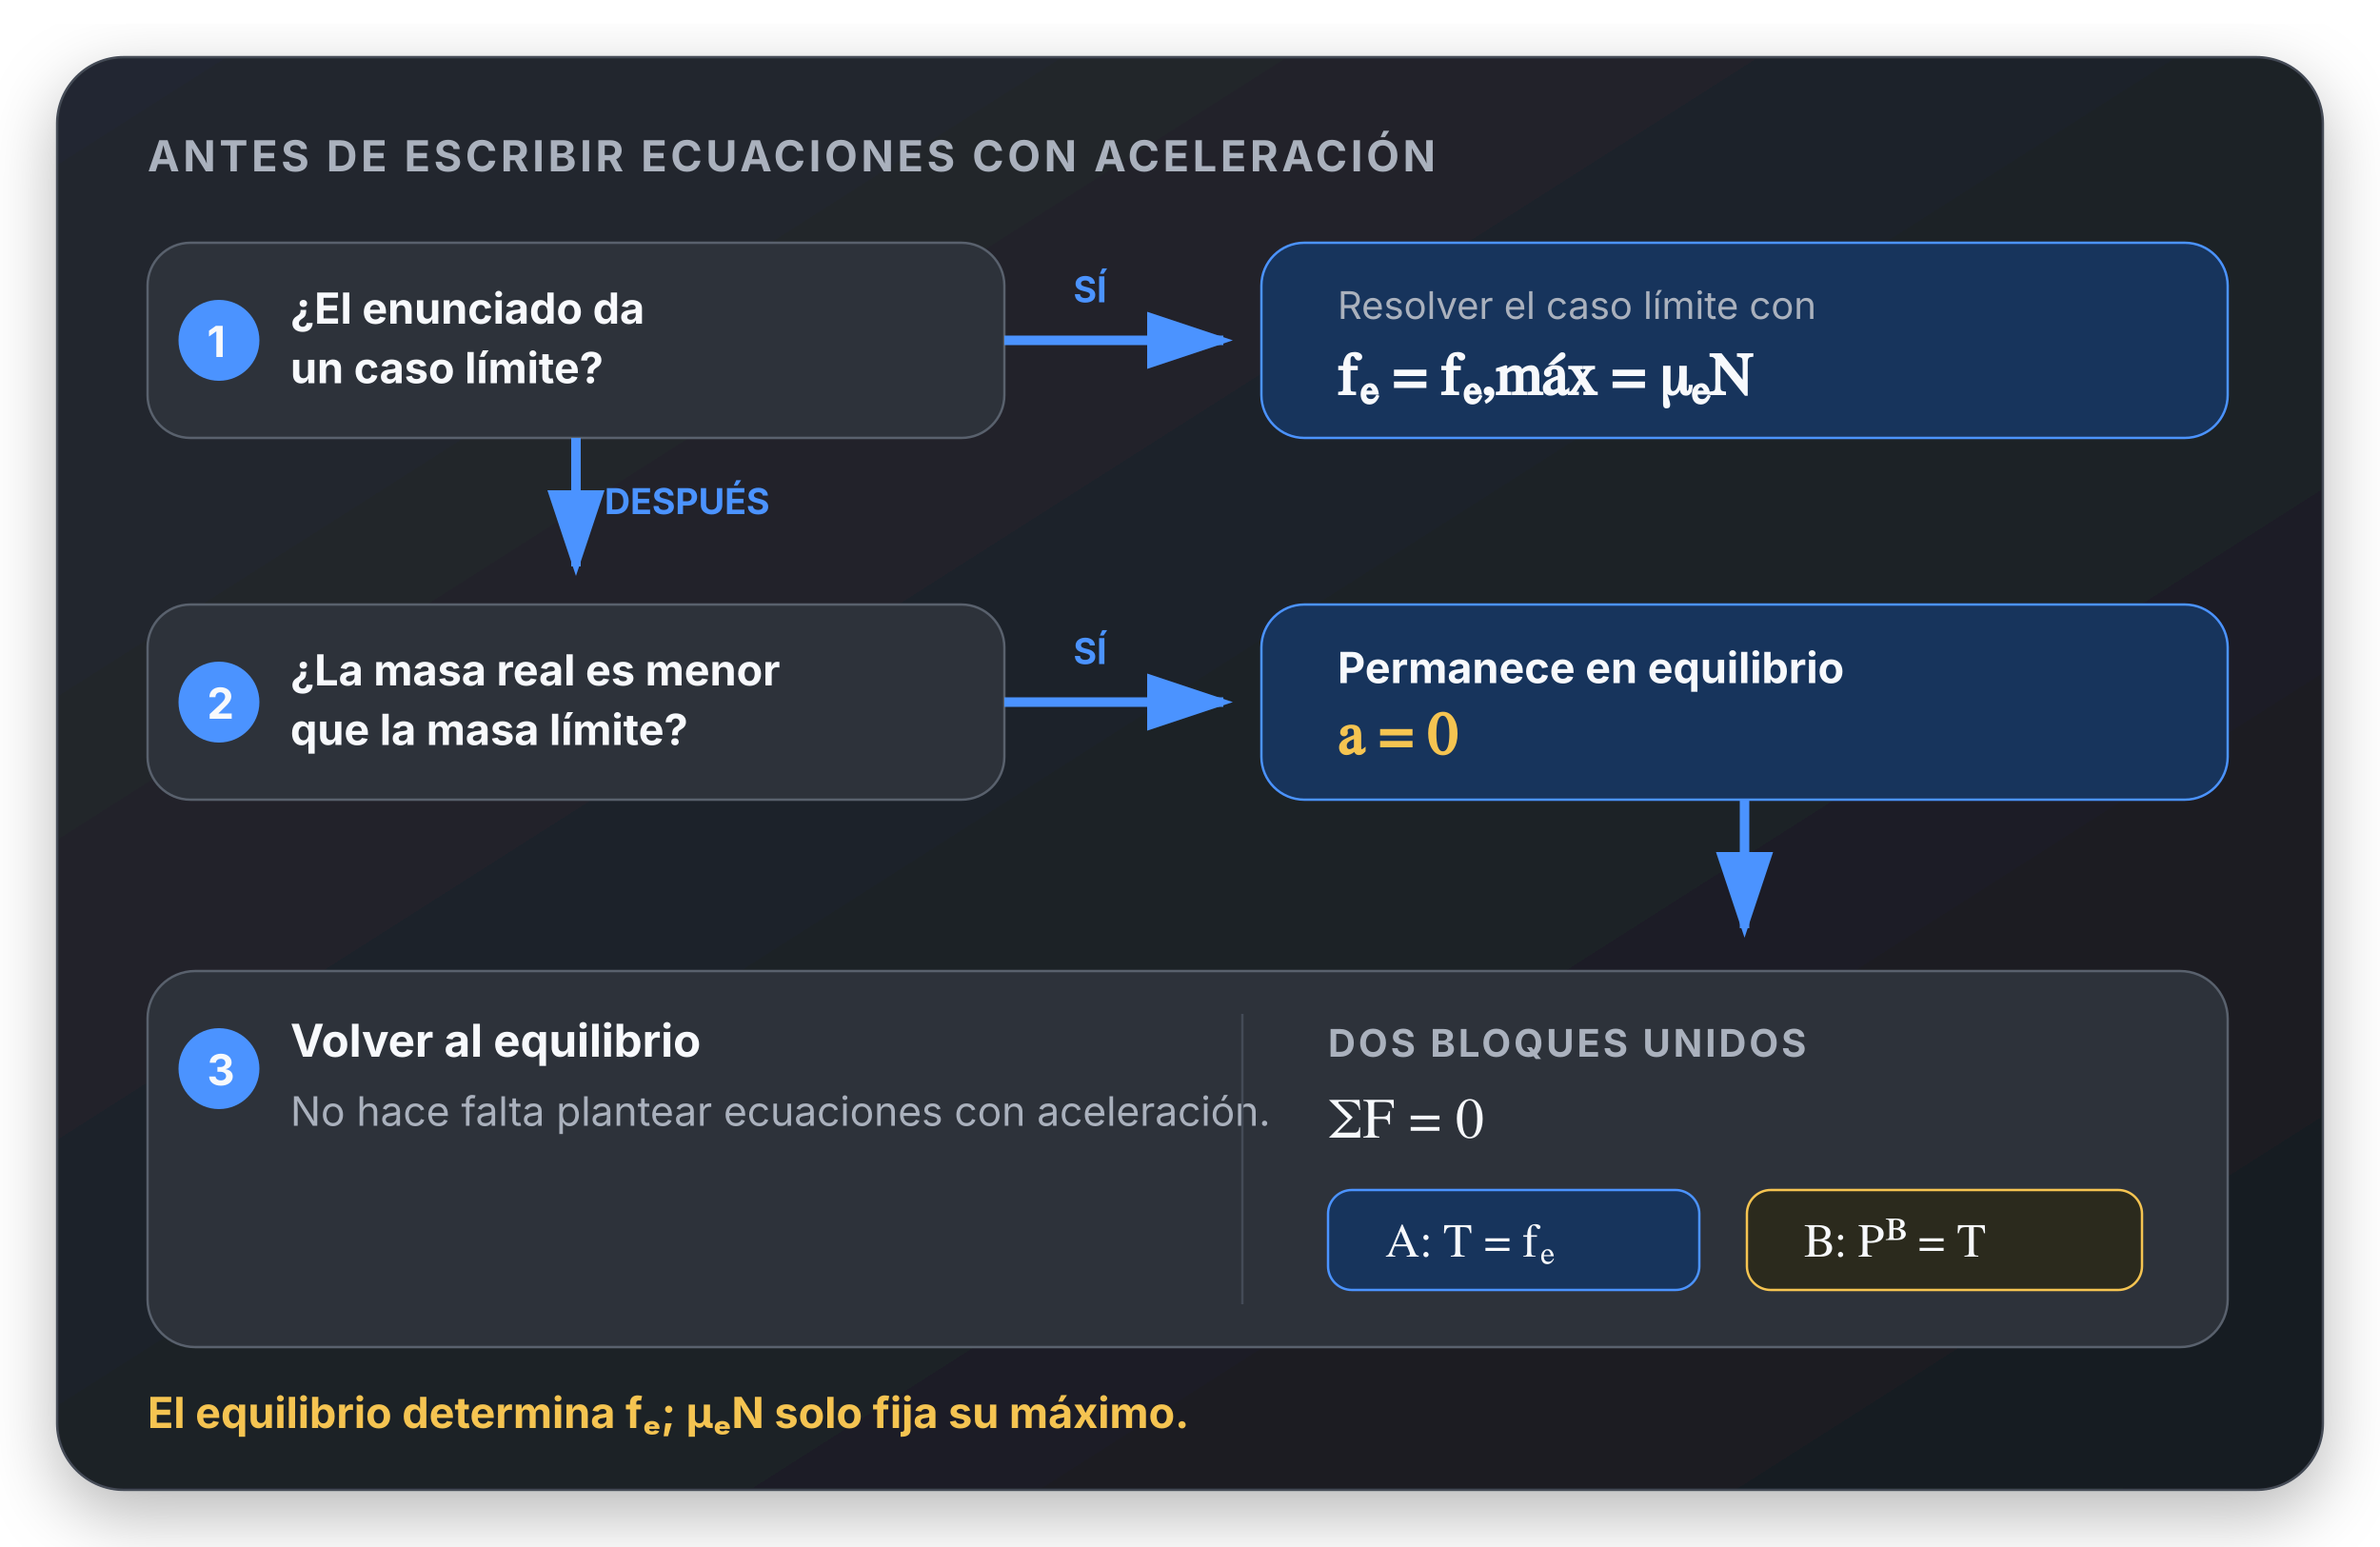
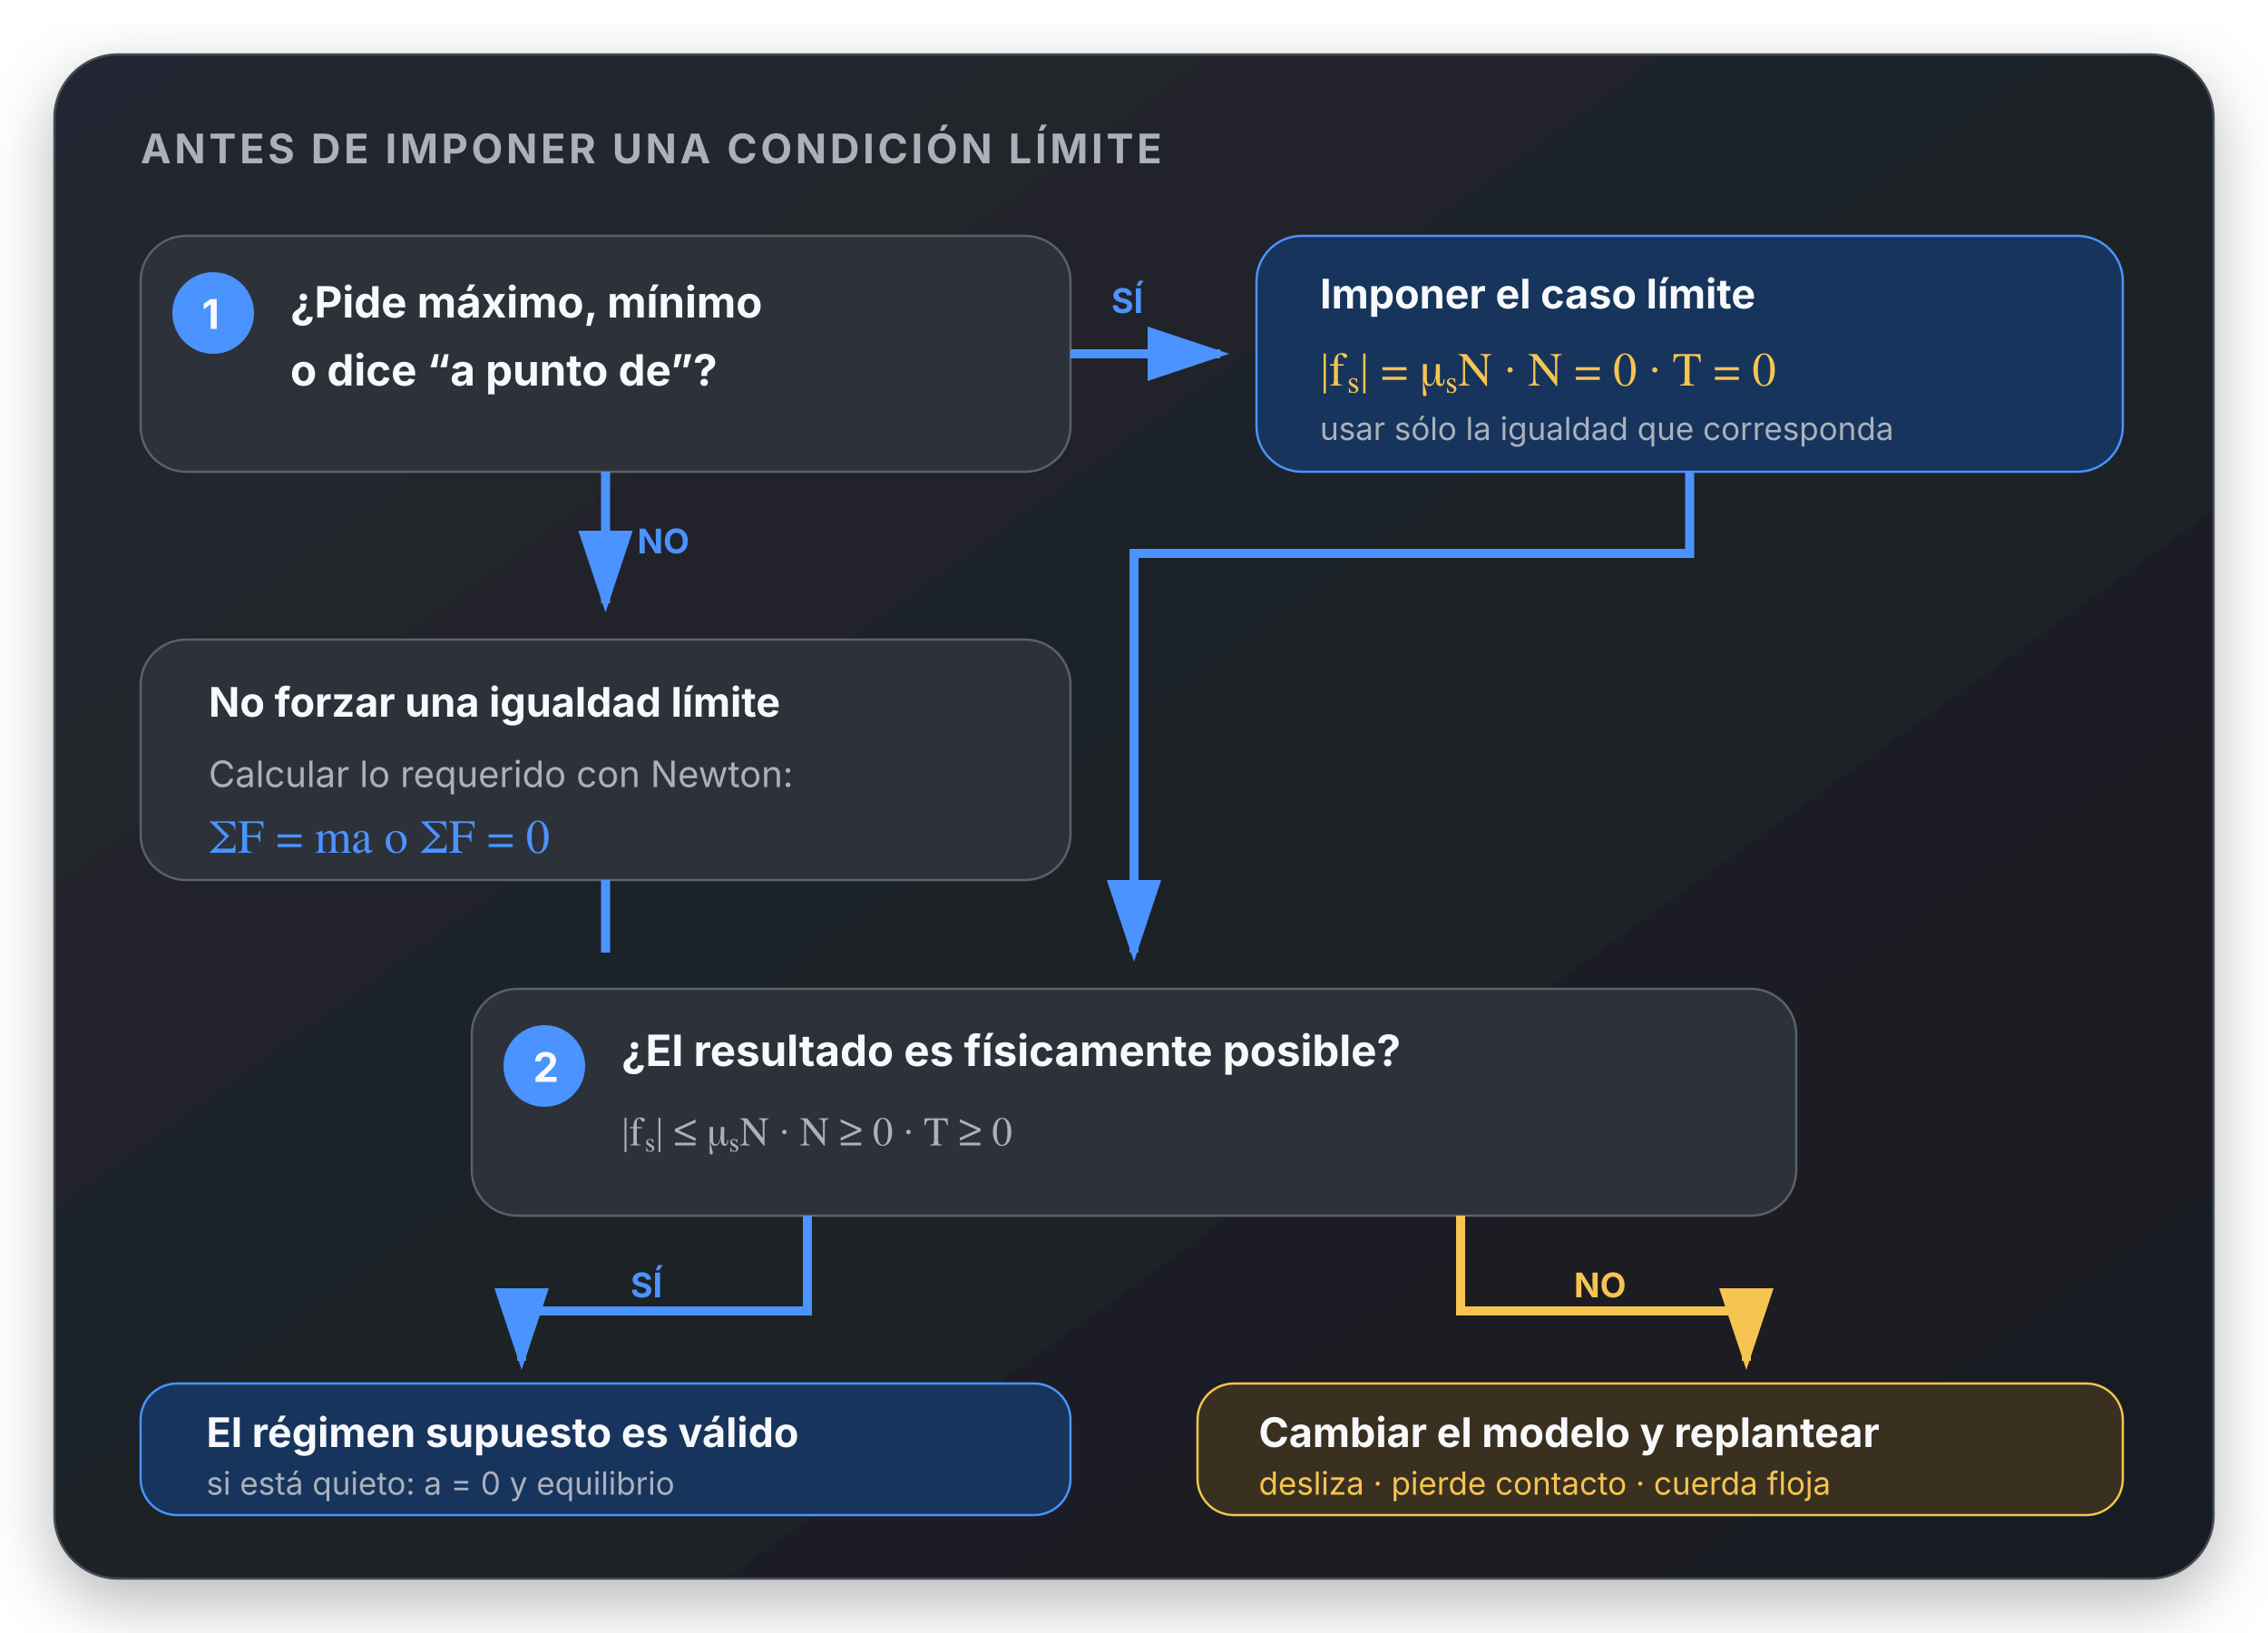
- <svg xmlns="http://www.w3.org/2000/svg" width="1000" height="650" viewBox="0 0 1000 650" role="img" aria-labelledby="title description">
+ <svg xmlns="http://www.w3.org/2000/svg" width="1000" height="720" viewBox="0 0 1000 720" role="img" aria-labelledby="title description">
  <defs>
    <linearGradient id="surface" x1="0" y1="0" x2="1" y2="1">
      <stop offset="0" stop-color="#242830" />
      <stop offset="1" stop-color="#181b20" />
    </linearGradient>
    <filter id="shadow" x="-10%" y="-10%" width="120%" height="130%">
      <feDropShadow dx="0" dy="10" stdDeviation="14" flood-color="#000000" flood-opacity="0.28" />
    </filter>
    <marker id="arrowBlue" markerWidth="10" markerHeight="10" refX="8" refY="3" orient="auto">
      <path d="M0,0 L0,6 L9,3 Z" fill="#4b93ff" />
    </marker>
+     <marker id="arrowGold" markerWidth="10" markerHeight="10" refX="8" refY="3" orient="auto">
+       <path d="M0,0 L0,6 L9,3 Z" fill="#f5c451" />
+     </marker>
    <style>
      .ui { font-family: Inter, "Segoe UI", Arial, sans-serif; }
      .math { font-family: "Cambria Math", "STIX Two Math", Georgia, serif; }
      .muted { fill: #aab1bd; }
      .bright { fill: #f7f9fc; }
      .blue { fill: #4b93ff; }
      .gold { fill: #f5c451; }
+       .red { fill: #f05f68; }
    </style>
  </defs>
-   <rect x="24" y="24" width="952" height="602" rx="28" fill="url(#surface)" stroke="#444b57" filter="url(#shadow)" />
+   <rect x="24" y="24" width="952" height="672" rx="28" fill="url(#surface)" stroke="#444b57" filter="url(#shadow)" />
  <g class="ui">
-     <text x="62" y="72" class="muted" font-size="18" font-weight="700" letter-spacing="1.5">ANTES DE ESCRIBIR ECUACIONES CON ACELERACIÓN</text>
-     <rect x="62" y="102" width="360" height="82" rx="18" fill="#2d323a" stroke="#59616d" />
-     <circle cx="92" cy="143" r="17" fill="#4b93ff" />
-     <text x="87" y="150" class="bright" font-size="18" font-weight="700">1</text>
-     <text x="122" y="136" class="bright" font-size="18" font-weight="700">¿El enunciado da</text>
-     <text x="122" y="161" class="bright" font-size="18" font-weight="700">un caso límite?</text>
-     <line x1="422" y1="143" x2="514" y2="143" stroke="#4b93ff" stroke-width="4" marker-end="url(#arrowBlue)" />
-     <text x="451" y="127" class="blue" font-size="15" font-weight="700">SÍ</text>
-     <rect x="530" y="102" width="406" height="82" rx="18" fill="#17345c" stroke="#4b93ff" />
-     <text x="562" y="134" class="muted" font-size="16">Resolver el caso límite con</text>
-     <text x="562" y="166" class="bright math" font-size="25" font-weight="700">fₑ = fₑ,máx = μₑN</text>
-     <line x1="242" y1="184" x2="242" y2="238" stroke="#4b93ff" stroke-width="4" marker-end="url(#arrowBlue)" />
-     <text x="254" y="216" class="blue" font-size="15" font-weight="700">DESPUÉS</text>
-     <rect x="62" y="254" width="360" height="82" rx="18" fill="#2d323a" stroke="#59616d" />
-     <circle cx="92" cy="295" r="17" fill="#4b93ff" />
-     <text x="87" y="302" class="bright" font-size="18" font-weight="700">2</text>
-     <text x="122" y="288" class="bright" font-size="18" font-weight="700">¿La masa real es menor</text>
-     <text x="122" y="313" class="bright" font-size="18" font-weight="700">que la masa límite?</text>
-     <line x1="422" y1="295" x2="514" y2="295" stroke="#4b93ff" stroke-width="4" marker-end="url(#arrowBlue)" />
-     <text x="451" y="279" class="blue" font-size="15" font-weight="700">SÍ</text>
-     <rect x="530" y="254" width="406" height="82" rx="18" fill="#17345c" stroke="#4b93ff" />
-     <text x="562" y="287" class="bright" font-size="18" font-weight="700">Permanece en equilibrio</text>
-     <text x="562" y="317" class="gold math" font-size="25" font-weight="700">a = 0</text>
-     <line x1="733" y1="336" x2="733" y2="390" stroke="#4b93ff" stroke-width="4" marker-end="url(#arrowBlue)" />
-     <rect x="62" y="408" width="874" height="158" rx="20" fill="#2d323a" stroke="#59616d" />
-     <circle cx="92" cy="449" r="17" fill="#4b93ff" />
-     <text x="87" y="456" class="bright" font-size="18" font-weight="700">3</text>
-     <text x="122" y="444" class="bright" font-size="19" font-weight="700">Volver al equilibrio</text>
-     <text x="122" y="473" class="muted" font-size="17">No hace falta plantear ecuaciones con aceleración.</text>
-     <line x1="522" y1="426" x2="522" y2="548" stroke="#444b57" />
-     <text x="558" y="444" class="muted" font-size="16" font-weight="700" letter-spacing="1.2">DOS BLOQUES UNIDOS</text>
-     <text x="558" y="478" class="bright math" font-size="24">ΣF = 0</text>
-     <rect x="558" y="500" width="156" height="42" rx="10" fill="#17345c" stroke="#4b93ff" />
-     <text x="582" y="528" class="bright math" font-size="20">A: T = fₑ</text>
-     <rect x="734" y="500" width="166" height="42" rx="10" fill="#2b2a1d" stroke="#f5c451" />
-     <text x="758" y="528" class="bright math" font-size="20">B: Pᴮ = T</text>
-     <text x="62" y="600" class="gold" font-size="18" font-weight="700">El equilibrio determina fₑ; μₑN solo fija su máximo.</text>
+     <text x="62" y="72" class="muted" font-size="18" font-weight="700" letter-spacing="1.5">ANTES DE IMPONER UNA CONDICIÓN LÍMITE</text>
+     <rect x="62" y="104" width="410" height="104" rx="20" fill="#2d323a" stroke="#59616d" />
+     <circle cx="94" cy="138" r="18" fill="#4b93ff" />
+     <text x="89" y="145" class="bright" font-size="18" font-weight="700">1</text>
+     <text x="128" y="140" class="bright" font-size="19" font-weight="700">¿Pide máximo, mínimo</text>
+     <text x="128" y="170" class="bright" font-size="19" font-weight="700">o dice “a punto de”?</text>
+     <line x1="472" y1="156" x2="538" y2="156" stroke="#4b93ff" stroke-width="4" marker-end="url(#arrowBlue)" />
+     <text x="490" y="138" class="blue" font-size="15" font-weight="700">SÍ</text>
+     <rect x="554" y="104" width="382" height="104" rx="20" fill="#17345c" stroke="#4b93ff" />
+     <text x="582" y="136" class="bright" font-size="18" font-weight="700">Imponer el caso límite</text>
+     <text x="582" y="170" class="math gold" font-size="21">|fₛ| = μₛN · N = 0 · T = 0</text>
+     <text x="582" y="194" class="muted" font-size="14">usar sólo la igualdad que corresponda</text>
+     <line x1="267" y1="208" x2="267" y2="266" stroke="#4b93ff" stroke-width="4" marker-end="url(#arrowBlue)" />
+     <text x="281" y="244" class="blue" font-size="15" font-weight="700">NO</text>
+     <rect x="62" y="282" width="410" height="106" rx="20" fill="#2d323a" stroke="#59616d" />
+     <text x="92" y="316" class="bright" font-size="18" font-weight="700">No forzar una igualdad límite</text>
+     <text x="92" y="347" class="muted" font-size="16">Calcular lo requerido con Newton:</text>
+     <text x="92" y="376" class="math blue" font-size="21">ΣF = ma  o  ΣF = 0</text>
+     <path d="M745 208 V244 H500 V420" fill="none" stroke="#4b93ff" stroke-width="4" marker-end="url(#arrowBlue)" />
+     <path d="M267 388 V420" fill="none" stroke="#4b93ff" stroke-width="4" />
+     <rect x="208" y="436" width="584" height="100" rx="20" fill="#2d323a" stroke="#59616d" />
+     <circle cx="240" cy="470" r="18" fill="#4b93ff" />
+     <text x="235" y="477" class="bright" font-size="18" font-weight="700">2</text>
+     <text x="274" y="470" class="bright" font-size="19" font-weight="700">¿El resultado es físicamente posible?</text>
+     <text x="274" y="505" class="math muted" font-size="18">|fₛ| ≤ μₛN  ·  N ≥ 0  ·  T ≥ 0</text>
+     <path d="M356 536 V578 H230 V600" fill="none" stroke="#4b93ff" stroke-width="4" marker-end="url(#arrowBlue)" />
+     <text x="278" y="572" class="blue" font-size="15" font-weight="700">SÍ</text>
+     <path d="M644 536 V578 H770 V600" fill="none" stroke="#f5c451" stroke-width="4" marker-end="url(#arrowGold)" />
+     <text x="694" y="572" class="gold" font-size="15" font-weight="700">NO</text>
+     <rect x="62" y="610" width="410" height="58" rx="16" fill="#17345c" stroke="#4b93ff" />
+     <text x="91" y="638" class="bright" font-size="18" font-weight="700">El régimen supuesto es válido</text>
+     <text x="91" y="659" class="muted" font-size="14">si está quieto: a = 0 y equilibrio</text>
+     <rect x="528" y="610" width="408" height="58" rx="16" fill="#3a3020" stroke="#f5c451" />
+     <text x="555" y="638" class="bright" font-size="18" font-weight="700">Cambiar el modelo y replantear</text>
+     <text x="555" y="659" class="gold" font-size="14">desliza · pierde contacto · cuerda floja</text>
  </g>
</svg>
